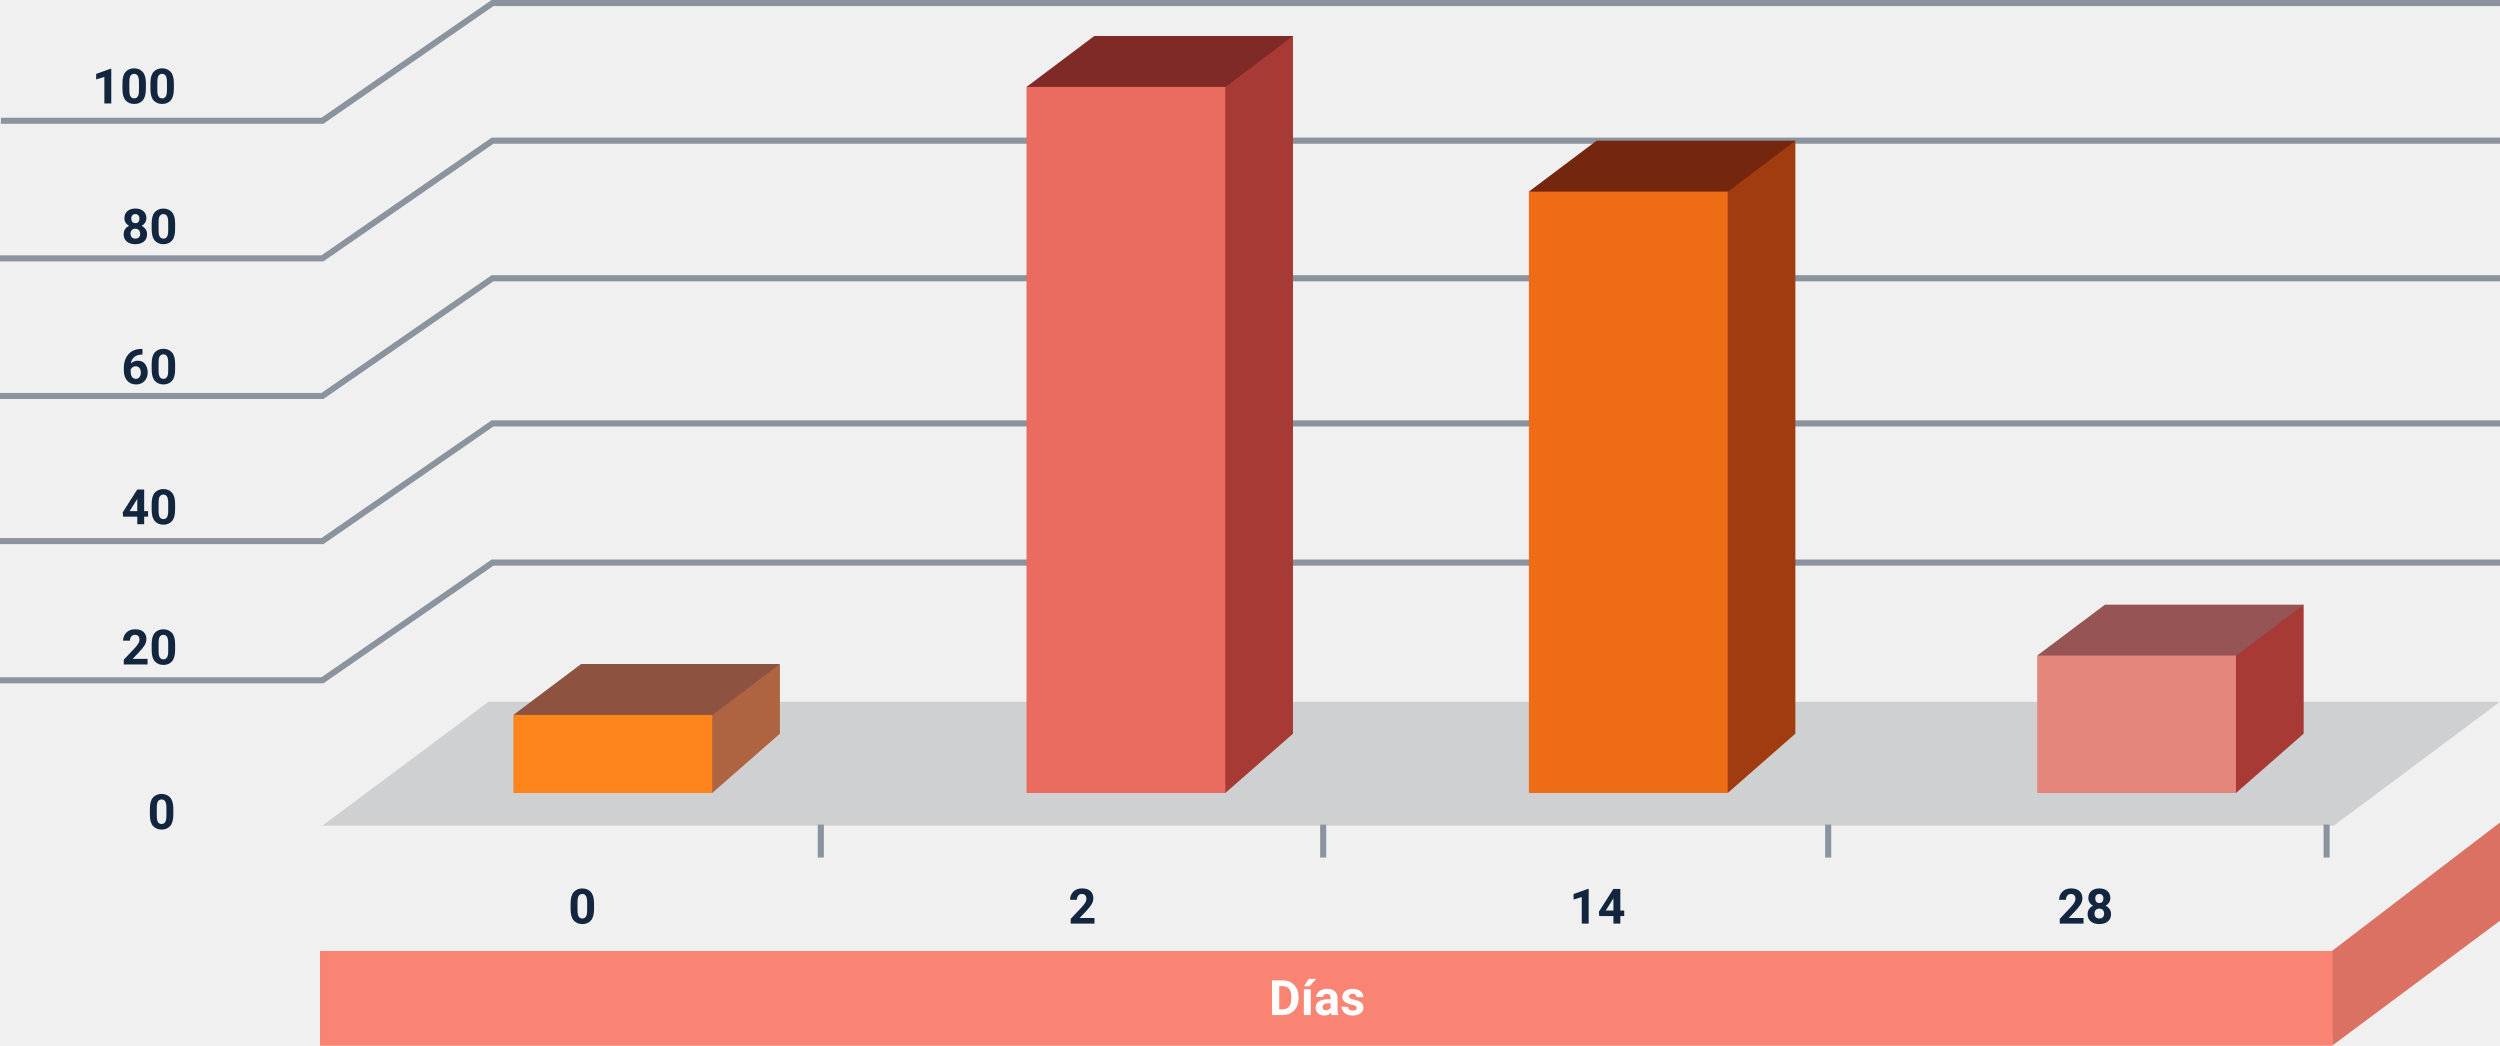
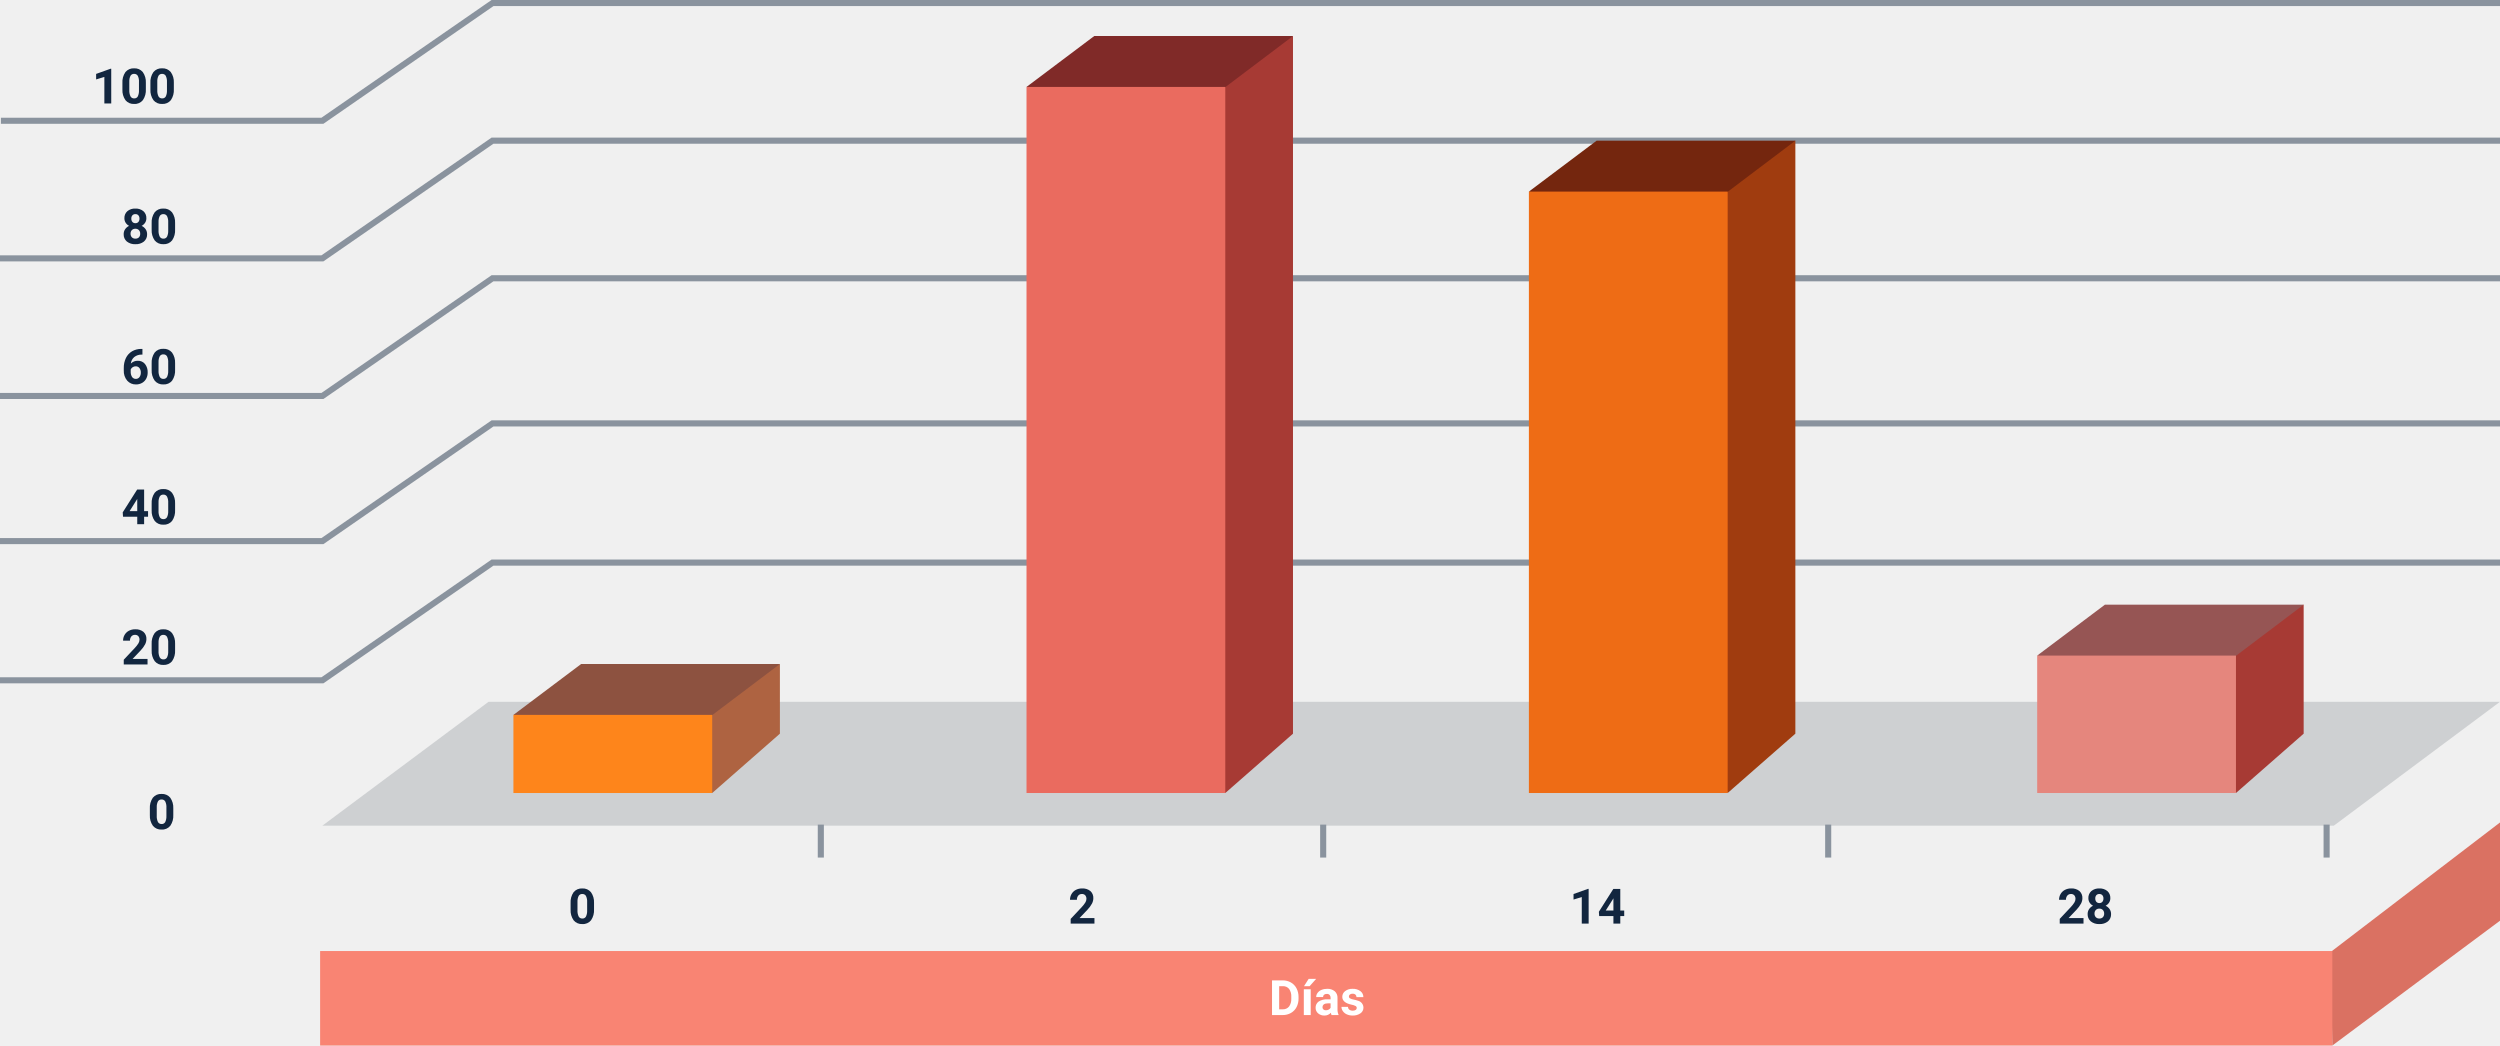
<svg xmlns="http://www.w3.org/2000/svg" width="820" height="342.941" viewBox="0 0 820 342.941">
-   <g id="Grupo_58438" data-name="Grupo 58438" transform="translate(-390 -4343.059)">
-     <g id="Grupo_58437" data-name="Grupo 58437">
-       <g id="Grupo_58436" data-name="Grupo 58436" transform="translate(0 -12)">
-         <g id="Grupo_58435" data-name="Grupo 58435" transform="translate(390 4356.059)">
-           <g id="Grupo_58431" data-name="Grupo 58431" transform="translate(0 0)">
-             <path id="Trazado_104639" data-name="Trazado 104639" d="M918.945,1829.189H260.485L204.694,1867.8H98.945" transform="translate(-98.945 -1645.657)" fill="none" stroke="#8a939e" stroke-miterlimit="10" stroke-width="2" />
-             <path id="Trazado_104640" data-name="Trazado 104640" d="M918.945,1789.291H260.485L204.694,1827.9H98.945" transform="translate(-98.945 -1651.414)" fill="none" stroke="#8a939e" stroke-miterlimit="10" stroke-width="2" />
-             <path id="Trazado_104641" data-name="Trazado 104641" d="M918.945,1747.689H260.485L204.694,1786.3H98.945" transform="translate(-98.945 -1657.417)" fill="none" stroke="#8a939e" stroke-miterlimit="10" stroke-width="2" />
-             <path id="Trazado_104642" data-name="Trazado 104642" d="M918.945,1708.244H260.485l-55.791,38.608H98.945" transform="translate(-98.945 -1663.108)" fill="none" stroke="#8a939e" stroke-miterlimit="10" stroke-width="2" />
-             <path id="Trazado_104643" data-name="Trazado 104643" d="M918.943,1668.8H260.483l-55.791,38.609H99.236" transform="translate(-98.943 -1668.799)" fill="none" stroke="#8a939e" stroke-miterlimit="10" stroke-width="2" />
-             <g id="Grupo_58430" data-name="Grupo 58430" transform="translate(105.749 229.186)">
-               <path id="Trazado_104644" data-name="Trazado 104644" d="M203.945,1909.713H863.7l54.493-40.626H258.438Z" transform="translate(-203.945 -1869.087)" fill="#ced0d2" />
-               <line id="Línea_138" data-name="Línea 138" y1="10.812" transform="translate(163.48 40.284)" fill="none" stroke="#8a939e" stroke-miterlimit="10" stroke-width="2" />
-               <line id="Línea_139" data-name="Línea 139" y1="10.812" transform="translate(328.257 40.284)" fill="none" stroke="#8a939e" stroke-miterlimit="10" stroke-width="2" />
-               <line id="Línea_140" data-name="Línea 140" y1="10.812" transform="translate(493.899 40.284)" fill="none" stroke="#8a939e" stroke-miterlimit="10" stroke-width="2" />
-               <line id="Línea_141" data-name="Línea 141" y1="10.812" transform="translate(657.379 40.284)" fill="none" stroke="#8a939e" stroke-miterlimit="10" stroke-width="2" />
-             </g>
-           </g>
-           <path id="Trazado_104645" data-name="Trazado 104645" d="M465.171,1685.218l23.342-6.974v228.839l-22.207,19.462-12.65-25.625-15.569-174.833Z" transform="translate(-64.412 -1667.436)" fill="#a73a34" />
-           <path id="Trazado_104646" data-name="Trazado 104646" d="M438.37,1703.058l-32.6-8.109,22.219-16.7h65.185l-23.829,18Z" transform="translate(-69.075 -1667.436)" fill="#802a28" />
-           <rect id="Rectángulo_5577" data-name="Rectángulo 5577" width="65.197" height="231.596" transform="translate(336.697 27.512)" fill="#ea6b5f" />
-           <g id="Grupo_58432" data-name="Grupo 58432" transform="translate(501.474 45.136)">
-             <path id="Trazado_104647" data-name="Trazado 104647" d="M609.171,1715.218l23.342-6.974v194.51l-22.207,19.462-12.65-25.625-15.569-140.5Z" transform="translate(-545.109 -1708.244)" fill="#a03c0f" />
-             <path id="Trazado_104648" data-name="Trazado 104648" d="M582.37,1733.058l-32.6-8.109,22.219-16.7h65.185l-23.829,18Z" transform="translate(-549.772 -1708.244)" fill="#74260e" />
-             <rect id="Rectángulo_5578" data-name="Rectángulo 5578" width="65.197" height="197.268" transform="translate(0 16.705)" fill="#ee6c15" />
-           </g>
-           <g id="Grupo_58433" data-name="Grupo 58433" transform="translate(668.197 197.326)">
-             <path id="Trazado_104649" data-name="Trazado 104649" d="M754.872,1848.218l23.342-6.974v42.32l-22.207,19.462-12.65-25.625-15.569,11.686Z" transform="translate(-690.81 -1841.244)" fill="#a73a34" />
-             <path id="Trazado_104650" data-name="Trazado 104650" d="M728.071,1866.058l-32.6-8.109,22.219-16.7h65.185l-23.828,18Z" transform="translate(-695.472 -1841.244)" fill="#965554" />
-             <rect id="Rectángulo_5579" data-name="Rectángulo 5579" width="65.197" height="45.078" transform="translate(0 16.705)" fill="#e5867d" />
-           </g>
-           <g id="Grupo_58434" data-name="Grupo 58434" transform="translate(168.403 216.779)">
-             <path id="Trazado_104651" data-name="Trazado 104651" d="M317.809,1865.218l23.342-6.974v22.868l-22.207,19.462-12.65-25.625-13.281,13.975Z" transform="translate(-253.747 -1858.244)" fill="#ae6341" />
-             <path id="Trazado_104652" data-name="Trazado 104652" d="M291.3,1883.058l-32.6-8.109,22.219-16.7H346.1l-23.829,18Z" transform="translate(-258.698 -1858.244)" fill="#8d5240" />
-             <rect id="Rectángulo_5580" data-name="Rectángulo 5580" width="65.197" height="25.625" transform="translate(0 16.705)" fill="#fe851b" />
-           </g>
+   <g id="Grupo_60631" data-name="Grupo 60631" transform="translate(-410 -4435.059)">
+     <g id="Grupo_58435" data-name="Grupo 58435" transform="translate(410 4436.059)">
+       <g id="Grupo_58431" data-name="Grupo 58431" transform="translate(0 0)">
+         <path id="Trazado_104639" data-name="Trazado 104639" d="M918.945,1829.189H260.485L204.694,1867.8H98.945" transform="translate(-98.945 -1645.657)" fill="none" stroke="#8a939e" stroke-miterlimit="10" stroke-width="2" />
+         <path id="Trazado_104640" data-name="Trazado 104640" d="M918.945,1789.291H260.485L204.694,1827.9H98.945" transform="translate(-98.945 -1651.414)" fill="none" stroke="#8a939e" stroke-miterlimit="10" stroke-width="2" />
+         <path id="Trazado_104641" data-name="Trazado 104641" d="M918.945,1747.689H260.485L204.694,1786.3H98.945" transform="translate(-98.945 -1657.417)" fill="none" stroke="#8a939e" stroke-miterlimit="10" stroke-width="2" />
+         <path id="Trazado_104642" data-name="Trazado 104642" d="M918.945,1708.244H260.485l-55.791,38.608H98.945" transform="translate(-98.945 -1663.108)" fill="none" stroke="#8a939e" stroke-miterlimit="10" stroke-width="2" />
+         <path id="Trazado_104643" data-name="Trazado 104643" d="M918.943,1668.8H260.483l-55.791,38.609H99.236" transform="translate(-98.943 -1668.799)" fill="none" stroke="#8a939e" stroke-miterlimit="10" stroke-width="2" />
+         <g id="Grupo_58430" data-name="Grupo 58430" transform="translate(105.749 229.186)">
+           <path id="Trazado_104644" data-name="Trazado 104644" d="M203.945,1909.713H863.7l54.493-40.626H258.438Z" transform="translate(-203.945 -1869.087)" fill="#ced0d2" />
+           <line id="Línea_138" data-name="Línea 138" y1="10.812" transform="translate(163.48 40.284)" fill="none" stroke="#8a939e" stroke-miterlimit="10" stroke-width="2" />
+           <line id="Línea_139" data-name="Línea 139" y1="10.812" transform="translate(328.257 40.284)" fill="none" stroke="#8a939e" stroke-miterlimit="10" stroke-width="2" />
+           <line id="Línea_140" data-name="Línea 140" y1="10.812" transform="translate(493.899 40.284)" fill="none" stroke="#8a939e" stroke-miterlimit="10" stroke-width="2" />
+           <line id="Línea_141" data-name="Línea 141" y1="10.812" transform="translate(657.379 40.284)" fill="none" stroke="#8a939e" stroke-miterlimit="10" stroke-width="2" />
        </g>
-         <text id="_100" data-name="100" transform="translate(434 4389)" fill="#12263f" font-size="16" font-family="Roboto-Bold, Roboto" font-weight="700">
-           <tspan x="-13.77" y="0">100</tspan>
-         </text>
-         <text id="_80" data-name="80" transform="translate(439 4435)" fill="#12263f" font-size="16" font-family="Roboto-Bold, Roboto" font-weight="700">
-           <tspan x="-9.18" y="0">80</tspan>
-         </text>
-         <text id="_60" data-name="60" transform="translate(439 4481)" fill="#12263f" font-size="16" font-family="Roboto-Bold, Roboto" font-weight="700">
-           <tspan x="-9.18" y="0">60</tspan>
-         </text>
-         <text id="_40" data-name="40" transform="translate(439 4527)" fill="#12263f" font-size="16" font-family="Roboto-Bold, Roboto" font-weight="700">
-           <tspan x="-9.18" y="0">40</tspan>
-         </text>
-         <text id="_20" data-name="20" transform="translate(439 4573)" fill="#12263f" font-size="16" font-family="Roboto-Bold, Roboto" font-weight="700">
-           <tspan x="-9.18" y="0">20</tspan>
-         </text>
-         <text id="_0" data-name="0" transform="translate(581 4658)" fill="#12263f" font-size="16" font-family="Roboto-Bold, Roboto" font-weight="700">
-           <tspan x="-4.59" y="0">0</tspan>
-         </text>
-         <text id="_2" data-name="2" transform="translate(745 4658)" fill="#12263f" font-size="16" font-family="Roboto-Bold, Roboto" font-weight="700">
-           <tspan x="-4.59" y="0">2</tspan>
-         </text>
-         <text id="_14" data-name="14" transform="translate(914 4658)" fill="#12263f" font-size="16" font-family="Roboto-Bold, Roboto" font-weight="700">
-           <tspan x="-9.18" y="0">14</tspan>
-         </text>
-         <text id="_28" data-name="28" transform="translate(1074 4658)" fill="#12263f" font-size="16" font-family="Roboto-Bold, Roboto" font-weight="700">
-           <tspan x="-9.18" y="0">28</tspan>
-         </text>
-         <text id="_0-2" data-name="0" transform="translate(443 4627)" fill="#12263f" font-size="16" font-family="Roboto-Bold, Roboto" font-weight="700">
-           <tspan x="-4.59" y="0">0</tspan>
-         </text>
      </g>
-       <path id="Trazado_104653" data-name="Trazado 104653" d="M-6714.51-7084.71l55.51-42.461v32.221l-55,40.95Z" transform="translate(7869 11740)" fill="#da7162" />
-       <g id="Rectángulo_5581" data-name="Rectángulo 5581" transform="translate(495 4655)" fill="#f98473" stroke="#f98473" stroke-width="1">
-         <rect width="660" height="31" stroke="none" />
-         <rect x="0.5" y="0.5" width="659" height="30" fill="none" />
+       <path id="Trazado_104645" data-name="Trazado 104645" d="M465.171,1685.218l23.342-6.974v228.839l-22.207,19.462-12.65-25.625-15.569-174.833Z" transform="translate(-64.412 -1667.436)" fill="#a73a34" />
+       <path id="Trazado_104646" data-name="Trazado 104646" d="M438.37,1703.058l-32.6-8.109,22.219-16.7h65.185l-23.829,18Z" transform="translate(-69.075 -1667.436)" fill="#802a28" />
+       <rect id="Rectángulo_5577" data-name="Rectángulo 5577" width="65.197" height="231.596" transform="translate(336.697 27.512)" fill="#ea6b5f" />
+       <g id="Grupo_58432" data-name="Grupo 58432" transform="translate(501.474 45.136)">
+         <path id="Trazado_104647" data-name="Trazado 104647" d="M609.171,1715.218l23.342-6.974v194.51l-22.207,19.462-12.65-25.625-15.569-140.5Z" transform="translate(-545.109 -1708.244)" fill="#a03c0f" />
+         <path id="Trazado_104648" data-name="Trazado 104648" d="M582.37,1733.058l-32.6-8.109,22.219-16.7h65.185l-23.829,18Z" transform="translate(-549.772 -1708.244)" fill="#74260e" />
+         <rect id="Rectángulo_5578" data-name="Rectángulo 5578" width="65.197" height="197.268" transform="translate(0 16.705)" fill="#ee6c15" />
      </g>
-       <text id="Días" transform="translate(822 4676)" fill="#fff" font-size="16" font-family="Roboto-Bold, Roboto" font-weight="700">
-         <tspan x="-15.793" y="0">Días</tspan>
-       </text>
+       <g id="Grupo_58433" data-name="Grupo 58433" transform="translate(668.197 197.326)">
+         <path id="Trazado_104649" data-name="Trazado 104649" d="M754.872,1848.218l23.342-6.974v42.32l-22.207,19.462-12.65-25.625-15.569,11.686Z" transform="translate(-690.81 -1841.244)" fill="#a73a34" />
+         <path id="Trazado_104650" data-name="Trazado 104650" d="M728.071,1866.058l-32.6-8.109,22.219-16.7h65.185l-23.828,18Z" transform="translate(-695.472 -1841.244)" fill="#965554" />
+         <rect id="Rectángulo_5579" data-name="Rectángulo 5579" width="65.197" height="45.078" transform="translate(0 16.705)" fill="#e5867d" />
+       </g>
+       <g id="Grupo_58434" data-name="Grupo 58434" transform="translate(168.403 216.779)">
+         <path id="Trazado_104651" data-name="Trazado 104651" d="M317.809,1865.218l23.342-6.974v22.868l-22.207,19.462-12.65-25.625-13.281,13.975Z" transform="translate(-253.747 -1858.244)" fill="#ae6341" />
+         <path id="Trazado_104652" data-name="Trazado 104652" d="M291.3,1883.058l-32.6-8.109,22.219-16.7H346.1l-23.829,18Z" transform="translate(-258.698 -1858.244)" fill="#8d5240" />
+         <rect id="Rectángulo_5580" data-name="Rectángulo 5580" width="65.197" height="25.625" transform="translate(0 16.705)" fill="#fe851b" />
+       </g>
    </g>
+     <path id="Trazado_109504" data-name="Trazado 109504" d="M-7.512,0H-9.77V-8.715l-2.7.832V-9.7l4.711-1.687h.242ZM3.84-4.7a5.762,5.762,0,0,1-.977,3.609A3.409,3.409,0,0,1,0,.156,3.433,3.433,0,0,1-2.84-1.07,5.594,5.594,0,0,1-3.848-4.586V-6.68A5.687,5.687,0,0,1-2.859-10.3,3.434,3.434,0,0,1-.012-11.531a3.437,3.437,0,0,1,2.844,1.223A5.576,5.576,0,0,1,3.84-6.8Zm-2.258-2.3A4.165,4.165,0,0,0,1.2-9.066,1.307,1.307,0,0,0-.012-9.711,1.284,1.284,0,0,0-1.187-9.1a3.9,3.9,0,0,0-.4,1.92v2.768a4.372,4.372,0,0,0,.379,2.068A1.29,1.29,0,0,0,0-1.664a1.268,1.268,0,0,0,1.2-.649A4.268,4.268,0,0,0,1.582-4.3ZM13.02-4.7a5.762,5.762,0,0,1-.977,3.609A3.409,3.409,0,0,1,9.184.156,3.433,3.433,0,0,1,6.34-1.07,5.594,5.594,0,0,1,5.332-4.586V-6.68A5.687,5.687,0,0,1,6.32-10.3a3.434,3.434,0,0,1,2.848-1.234,3.437,3.437,0,0,1,2.844,1.223A5.576,5.576,0,0,1,13.02-6.8Zm-2.258-2.3a4.165,4.165,0,0,0-.387-2.061,1.307,1.307,0,0,0-1.207-.645A1.284,1.284,0,0,0,7.992-9.1a3.9,3.9,0,0,0-.4,1.92v2.768a4.372,4.372,0,0,0,.379,2.068,1.29,1.29,0,0,0,1.215.676,1.268,1.268,0,0,0,1.2-.649A4.268,4.268,0,0,0,10.762-4.3Z" transform="translate(454 4469)" fill="#12263f" />
+     <path id="Trazado_109505" data-name="Trazado 109505" d="M-.992-8.352a2.646,2.646,0,0,1-.414,1.469A2.98,2.98,0,0,1-2.547-5.859a3.3,3.3,0,0,1,1.313,1.1A2.816,2.816,0,0,1-.75-3.117,2.981,2.981,0,0,1-1.781-.723a4.183,4.183,0,0,1-2.8.879A4.2,4.2,0,0,1-7.4-.727,2.974,2.974,0,0,1-8.437-3.117a2.834,2.834,0,0,1,.484-1.648,3.239,3.239,0,0,1,1.3-1.094A2.95,2.95,0,0,1-7.785-6.883,2.664,2.664,0,0,1-8.2-8.352a2.948,2.948,0,0,1,.969-2.316,3.814,3.814,0,0,1,2.633-.863,3.839,3.839,0,0,1,2.629.855A2.937,2.937,0,0,1-.992-8.352Zm-2.023,5.07a1.638,1.638,0,0,0-.43-1.187A1.532,1.532,0,0,0-4.6-4.914a1.529,1.529,0,0,0-1.148.441,1.635,1.635,0,0,0-.43,1.191,1.634,1.634,0,0,0,.422,1.172,1.537,1.537,0,0,0,1.172.445,1.533,1.533,0,0,0,1.152-.43A1.631,1.631,0,0,0-3.016-3.281ZM-3.25-8.242A1.563,1.563,0,0,0-3.6-9.309a1.247,1.247,0,0,0-.992-.4,1.256,1.256,0,0,0-.984.391A1.553,1.553,0,0,0-5.93-8.242a1.633,1.633,0,0,0,.352,1.094,1.23,1.23,0,0,0,.992.414A1.219,1.219,0,0,0-3.6-7.148,1.645,1.645,0,0,0-3.25-8.242ZM8.43-4.7a5.762,5.762,0,0,1-.977,3.609A3.409,3.409,0,0,1,4.594.156,3.433,3.433,0,0,1,1.75-1.07,5.594,5.594,0,0,1,.742-4.586V-6.68A5.687,5.687,0,0,1,1.73-10.3a3.434,3.434,0,0,1,2.848-1.234,3.437,3.437,0,0,1,2.844,1.223A5.576,5.576,0,0,1,8.43-6.8Zm-2.258-2.3a4.165,4.165,0,0,0-.387-2.061,1.307,1.307,0,0,0-1.207-.645A1.284,1.284,0,0,0,3.4-9.1,3.9,3.9,0,0,0,3-7.177v2.768a4.372,4.372,0,0,0,.379,2.068,1.29,1.29,0,0,0,1.215.676,1.268,1.268,0,0,0,1.2-.649A4.268,4.268,0,0,0,6.172-4.3Z" transform="translate(459 4515)" fill="#12263f" />
+     <path id="Trazado_109506" data-name="Trazado 109506" d="M-2.281-11.492v1.859H-2.5a3.836,3.836,0,0,0-2.465.8A3.238,3.238,0,0,0-6.086-6.687,3.075,3.075,0,0,1-3.8-7.609,2.9,2.9,0,0,1-1.437-6.547a4.259,4.259,0,0,1,.875,2.8,4.19,4.19,0,0,1-.48,2.008A3.446,3.446,0,0,1-2.4-.344a3.949,3.949,0,0,1-1.988.5,3.689,3.689,0,0,1-2.9-1.25A4.852,4.852,0,0,1-8.4-4.43v-.812a7.3,7.3,0,0,1,.7-3.27,5.127,5.127,0,0,1,2.008-2.2,5.884,5.884,0,0,1,3.035-.785Zm-2.2,5.7a1.8,1.8,0,0,0-.992.285,1.715,1.715,0,0,0-.656.753v.686A3.04,3.04,0,0,0-5.687-2.3a1.439,1.439,0,0,0,1.25.635,1.423,1.423,0,0,0,1.176-.573,2.337,2.337,0,0,0,.449-1.485,2.333,2.333,0,0,0-.453-1.5A1.477,1.477,0,0,0-4.484-5.789ZM8.43-4.7a5.762,5.762,0,0,1-.977,3.609A3.409,3.409,0,0,1,4.594.156,3.433,3.433,0,0,1,1.75-1.07,5.594,5.594,0,0,1,.742-4.586V-6.68A5.687,5.687,0,0,1,1.73-10.3a3.434,3.434,0,0,1,2.848-1.234,3.437,3.437,0,0,1,2.844,1.223A5.576,5.576,0,0,1,8.43-6.8Zm-2.258-2.3a4.165,4.165,0,0,0-.387-2.061,1.307,1.307,0,0,0-1.207-.645A1.284,1.284,0,0,0,3.4-9.1,3.9,3.9,0,0,0,3-7.177v2.768a4.372,4.372,0,0,0,.379,2.068,1.29,1.29,0,0,0,1.215.676,1.268,1.268,0,0,0,1.2-.649A4.268,4.268,0,0,0,6.172-4.3Z" transform="translate(459 4561)" fill="#12263f" />
+     <path id="Trazado_109507" data-name="Trazado 109507" d="M-1.727-4.281H-.437v1.82H-1.727V0H-3.984V-2.461H-8.648l-.1-1.422,4.742-7.492h2.281Zm-4.773,0h2.516V-8.3l-.148.258ZM8.43-4.7a5.762,5.762,0,0,1-.977,3.609A3.409,3.409,0,0,1,4.594.156,3.433,3.433,0,0,1,1.75-1.07,5.594,5.594,0,0,1,.742-4.586V-6.68A5.687,5.687,0,0,1,1.73-10.3a3.434,3.434,0,0,1,2.848-1.234,3.437,3.437,0,0,1,2.844,1.223A5.576,5.576,0,0,1,8.43-6.8Zm-2.258-2.3a4.165,4.165,0,0,0-.387-2.061,1.307,1.307,0,0,0-1.207-.645A1.284,1.284,0,0,0,3.4-9.1,3.9,3.9,0,0,0,3-7.177v2.768a4.372,4.372,0,0,0,.379,2.068,1.29,1.29,0,0,0,1.215.676,1.268,1.268,0,0,0,1.2-.649A4.268,4.268,0,0,0,6.172-4.3Z" transform="translate(459 4607)" fill="#12263f" />
+     <path id="Trazado_109508" data-name="Trazado 109508" d="M-.609,0h-7.8V-1.547l3.68-3.922A9.078,9.078,0,0,0-3.605-6.914a2.322,2.322,0,0,0,.363-1.172,1.738,1.738,0,0,0-.383-1.191,1.382,1.382,0,0,0-1.094-.434,1.49,1.49,0,0,0-1.207.527A2.089,2.089,0,0,0-6.367-7.8H-8.633a3.729,3.729,0,0,1,.5-1.9,3.5,3.5,0,0,1,1.4-1.348,4.262,4.262,0,0,1,2.055-.488,4.036,4.036,0,0,1,2.73.844A2.985,2.985,0,0,1-.977-8.3a3.825,3.825,0,0,1-.437,1.719,9.551,9.551,0,0,1-1.5,2.039L-5.5-1.82H-.609ZM8.43-4.7a5.762,5.762,0,0,1-.977,3.609A3.409,3.409,0,0,1,4.594.156,3.433,3.433,0,0,1,1.75-1.07,5.594,5.594,0,0,1,.742-4.586V-6.68A5.687,5.687,0,0,1,1.73-10.3a3.434,3.434,0,0,1,2.848-1.234,3.437,3.437,0,0,1,2.844,1.223A5.576,5.576,0,0,1,8.43-6.8Zm-2.258-2.3a4.165,4.165,0,0,0-.387-2.061,1.307,1.307,0,0,0-1.207-.645A1.284,1.284,0,0,0,3.4-9.1,3.9,3.9,0,0,0,3-7.177v2.768a4.372,4.372,0,0,0,.379,2.068,1.29,1.29,0,0,0,1.215.676,1.268,1.268,0,0,0,1.2-.649A4.268,4.268,0,0,0,6.172-4.3Z" transform="translate(459 4653)" fill="#12263f" />
+     <path id="Trazado_109510" data-name="Trazado 109510" d="M3.84-4.7a5.762,5.762,0,0,1-.977,3.609A3.409,3.409,0,0,1,0,.156,3.433,3.433,0,0,1-2.84-1.07,5.594,5.594,0,0,1-3.848-4.586V-6.68A5.687,5.687,0,0,1-2.859-10.3,3.434,3.434,0,0,1-.012-11.531a3.437,3.437,0,0,1,2.844,1.223A5.576,5.576,0,0,1,3.84-6.8Zm-2.258-2.3A4.165,4.165,0,0,0,1.2-9.066,1.307,1.307,0,0,0-.012-9.711,1.284,1.284,0,0,0-1.187-9.1a3.9,3.9,0,0,0-.4,1.92v2.768a4.372,4.372,0,0,0,.379,2.068A1.29,1.29,0,0,0,0-1.664a1.268,1.268,0,0,0,1.2-.649A4.268,4.268,0,0,0,1.582-4.3Z" transform="translate(601 4738)" fill="#12263f" />
+     <path id="Trazado_109511" data-name="Trazado 109511" d="M3.98,0h-7.8V-1.547l3.68-3.922A9.078,9.078,0,0,0,.984-6.914a2.322,2.322,0,0,0,.363-1.172A1.738,1.738,0,0,0,.965-9.277,1.382,1.382,0,0,0-.129-9.711a1.49,1.49,0,0,0-1.207.527A2.089,2.089,0,0,0-1.777-7.8H-4.043a3.729,3.729,0,0,1,.5-1.9,3.5,3.5,0,0,1,1.4-1.348A4.262,4.262,0,0,1-.09-11.531a4.036,4.036,0,0,1,2.73.844A2.985,2.985,0,0,1,3.613-8.3a3.825,3.825,0,0,1-.437,1.719,9.551,9.551,0,0,1-1.5,2.039L-.91-1.82H3.98Z" transform="translate(765 4738)" fill="#12263f" />
+     <path id="Trazado_109512" data-name="Trazado 109512" d="M-2.922,0H-5.18V-8.715l-2.7.832V-9.7l4.711-1.687h.242ZM7.453-4.281H8.742v1.82H7.453V0H5.2V-2.461H.531L.43-3.883l4.742-7.492H7.453Zm-4.773,0H5.2V-8.3l-.148.258Z" transform="translate(934 4738)" fill="#12263f" />
+     <path id="Trazado_109515" data-name="Trazado 109515" d="M-.609,0h-7.8V-1.547l3.68-3.922A9.078,9.078,0,0,0-3.605-6.914a2.322,2.322,0,0,0,.363-1.172,1.738,1.738,0,0,0-.383-1.191,1.382,1.382,0,0,0-1.094-.434,1.49,1.49,0,0,0-1.207.527A2.089,2.089,0,0,0-6.367-7.8H-8.633a3.729,3.729,0,0,1,.5-1.9,3.5,3.5,0,0,1,1.4-1.348,4.262,4.262,0,0,1,2.055-.488,4.036,4.036,0,0,1,2.73.844A2.985,2.985,0,0,1-.977-8.3a3.825,3.825,0,0,1-.437,1.719,9.551,9.551,0,0,1-1.5,2.039L-5.5-1.82H-.609Zm8.8-8.352a2.646,2.646,0,0,1-.414,1.469A2.98,2.98,0,0,1,6.633-5.859a3.3,3.3,0,0,1,1.313,1.1A2.816,2.816,0,0,1,8.43-3.117,2.981,2.981,0,0,1,7.4-.723a4.183,4.183,0,0,1-2.8.879A4.2,4.2,0,0,1,1.781-.727,2.974,2.974,0,0,1,.742-3.117a2.834,2.834,0,0,1,.484-1.648,3.239,3.239,0,0,1,1.3-1.094A2.95,2.95,0,0,1,1.395-6.883a2.664,2.664,0,0,1-.41-1.469,2.948,2.948,0,0,1,.969-2.316,3.814,3.814,0,0,1,2.633-.863,3.839,3.839,0,0,1,2.629.855A2.937,2.937,0,0,1,8.188-8.352ZM6.164-3.281a1.638,1.638,0,0,0-.43-1.187,1.532,1.532,0,0,0-1.156-.445,1.529,1.529,0,0,0-1.148.441A1.635,1.635,0,0,0,3-3.281a1.634,1.634,0,0,0,.422,1.172,1.537,1.537,0,0,0,1.172.445,1.533,1.533,0,0,0,1.152-.43A1.631,1.631,0,0,0,6.164-3.281ZM5.93-8.242a1.563,1.563,0,0,0-.352-1.066,1.247,1.247,0,0,0-.992-.4A1.256,1.256,0,0,0,3.6-9.32,1.553,1.553,0,0,0,3.25-8.242,1.633,1.633,0,0,0,3.6-7.148a1.23,1.23,0,0,0,.992.414,1.219,1.219,0,0,0,.988-.414A1.645,1.645,0,0,0,5.93-8.242Z" transform="translate(1094 4738)" fill="#12263f" />
+     <path id="Trazado_109509" data-name="Trazado 109509" d="M3.84-4.7a5.762,5.762,0,0,1-.977,3.609A3.409,3.409,0,0,1,0,.156,3.433,3.433,0,0,1-2.84-1.07,5.594,5.594,0,0,1-3.848-4.586V-6.68A5.687,5.687,0,0,1-2.859-10.3,3.434,3.434,0,0,1-.012-11.531a3.437,3.437,0,0,1,2.844,1.223A5.576,5.576,0,0,1,3.84-6.8Zm-2.258-2.3A4.165,4.165,0,0,0,1.2-9.066,1.307,1.307,0,0,0-.012-9.711,1.284,1.284,0,0,0-1.187-9.1a3.9,3.9,0,0,0-.4,1.92v2.768a4.372,4.372,0,0,0,.379,2.068A1.29,1.29,0,0,0,0-1.664a1.268,1.268,0,0,0,1.2-.649A4.268,4.268,0,0,0,1.582-4.3Z" transform="translate(463 4707)" fill="#12263f" />
+     <path id="Trazado_104653" data-name="Trazado 104653" d="M-6714.51-7084.71l55.51-42.461v32.221l-55,40.95Z" transform="translate(7889 11832)" fill="#da7162" />
+     <g id="Trazado_109513" data-name="Trazado 109513" transform="translate(515 4747)" fill="#f98473">
+       <path d="M 659.5 30.5 L 0.5 30.5 L 0.5 0.5 L 659.5 0.5 L 659.5 30.5 Z" stroke="none" />
+       <path d="M 1 1 L 1 30 L 659 30 L 659 1 L 1 1 M 0 0 L 660 0 L 660 31 L 0 31 L 0 0 Z" stroke="none" fill="#f98473" />
+     </g>
+     <path id="Trazado_109514" data-name="Trazado 109514" d="M-14.777,0V-11.375h3.5a5.315,5.315,0,0,1,2.684.676A4.712,4.712,0,0,1-6.746-8.777a5.928,5.928,0,0,1,.664,2.832v.523A5.945,5.945,0,0,1-6.734-2.6,4.672,4.672,0,0,1-8.574-.687,5.355,5.355,0,0,1-11.254,0Zm2.344-9.477v7.594H-11.3a2.545,2.545,0,0,0,2.1-.9,4.06,4.06,0,0,0,.742-2.57v-.6a4.124,4.124,0,0,0-.719-2.629,2.537,2.537,0,0,0-2.1-.895ZM-2.09,0H-4.348V-8.453H-2.09Zm-.664-11.883H-.293L-2.457-9.461H-4.293ZM4.754,0a2.507,2.507,0,0,1-.227-.758A2.732,2.732,0,0,1,2.395.156,3,3,0,0,1,.336-.562,2.312,2.312,0,0,1-.48-2.375a2.389,2.389,0,0,1,1-2.062,4.915,4.915,0,0,1,2.879-.727H4.434v-.484a1.393,1.393,0,0,0-.3-.937,1.183,1.183,0,0,0-.949-.352,1.345,1.345,0,0,0-.895.273.929.929,0,0,0-.324.75H-.293A2.268,2.268,0,0,1,.16-7.273a3,3,0,0,1,1.281-.98A4.669,4.669,0,0,1,3.3-8.609a3.689,3.689,0,0,1,2.48.785A2.747,2.747,0,0,1,6.7-5.617v3.664a4.041,4.041,0,0,0,.336,1.82V0ZM2.887-1.57a1.945,1.945,0,0,0,.922-.223,1.462,1.462,0,0,0,.625-.6V-3.844H3.59q-1.7,0-1.8,1.172l-.008.133a.9.9,0,0,0,.3.7A1.153,1.153,0,0,0,2.887-1.57Zm10.125-.766a.727.727,0,0,0-.41-.652,4.659,4.659,0,0,0-1.316-.426Q8.27-4.047,8.27-5.977A2.323,2.323,0,0,1,9.2-7.855a3.766,3.766,0,0,1,2.441-.754,4.053,4.053,0,0,1,2.574.758,2.388,2.388,0,0,1,.965,1.969H12.926a1.092,1.092,0,0,0-.312-.8A1.322,1.322,0,0,0,11.637-7a1.351,1.351,0,0,0-.883.258.814.814,0,0,0-.312.656.7.7,0,0,0,.355.605,3.657,3.657,0,0,0,1.2.4,9.8,9.8,0,0,1,1.422.379A2.336,2.336,0,0,1,15.207-2.43a2.2,2.2,0,0,1-.992,1.871,4.28,4.28,0,0,1-2.562.715A4.47,4.47,0,0,1,9.766-.223,3.166,3.166,0,0,1,8.473-1.262,2.414,2.414,0,0,1,8-2.687h2.141a1.179,1.179,0,0,0,.445.922,1.766,1.766,0,0,0,1.109.32,1.635,1.635,0,0,0,.98-.246A.766.766,0,0,0,13.012-2.336Z" transform="translate(842 4768)" fill="#fff" />
  </g>
</svg>
